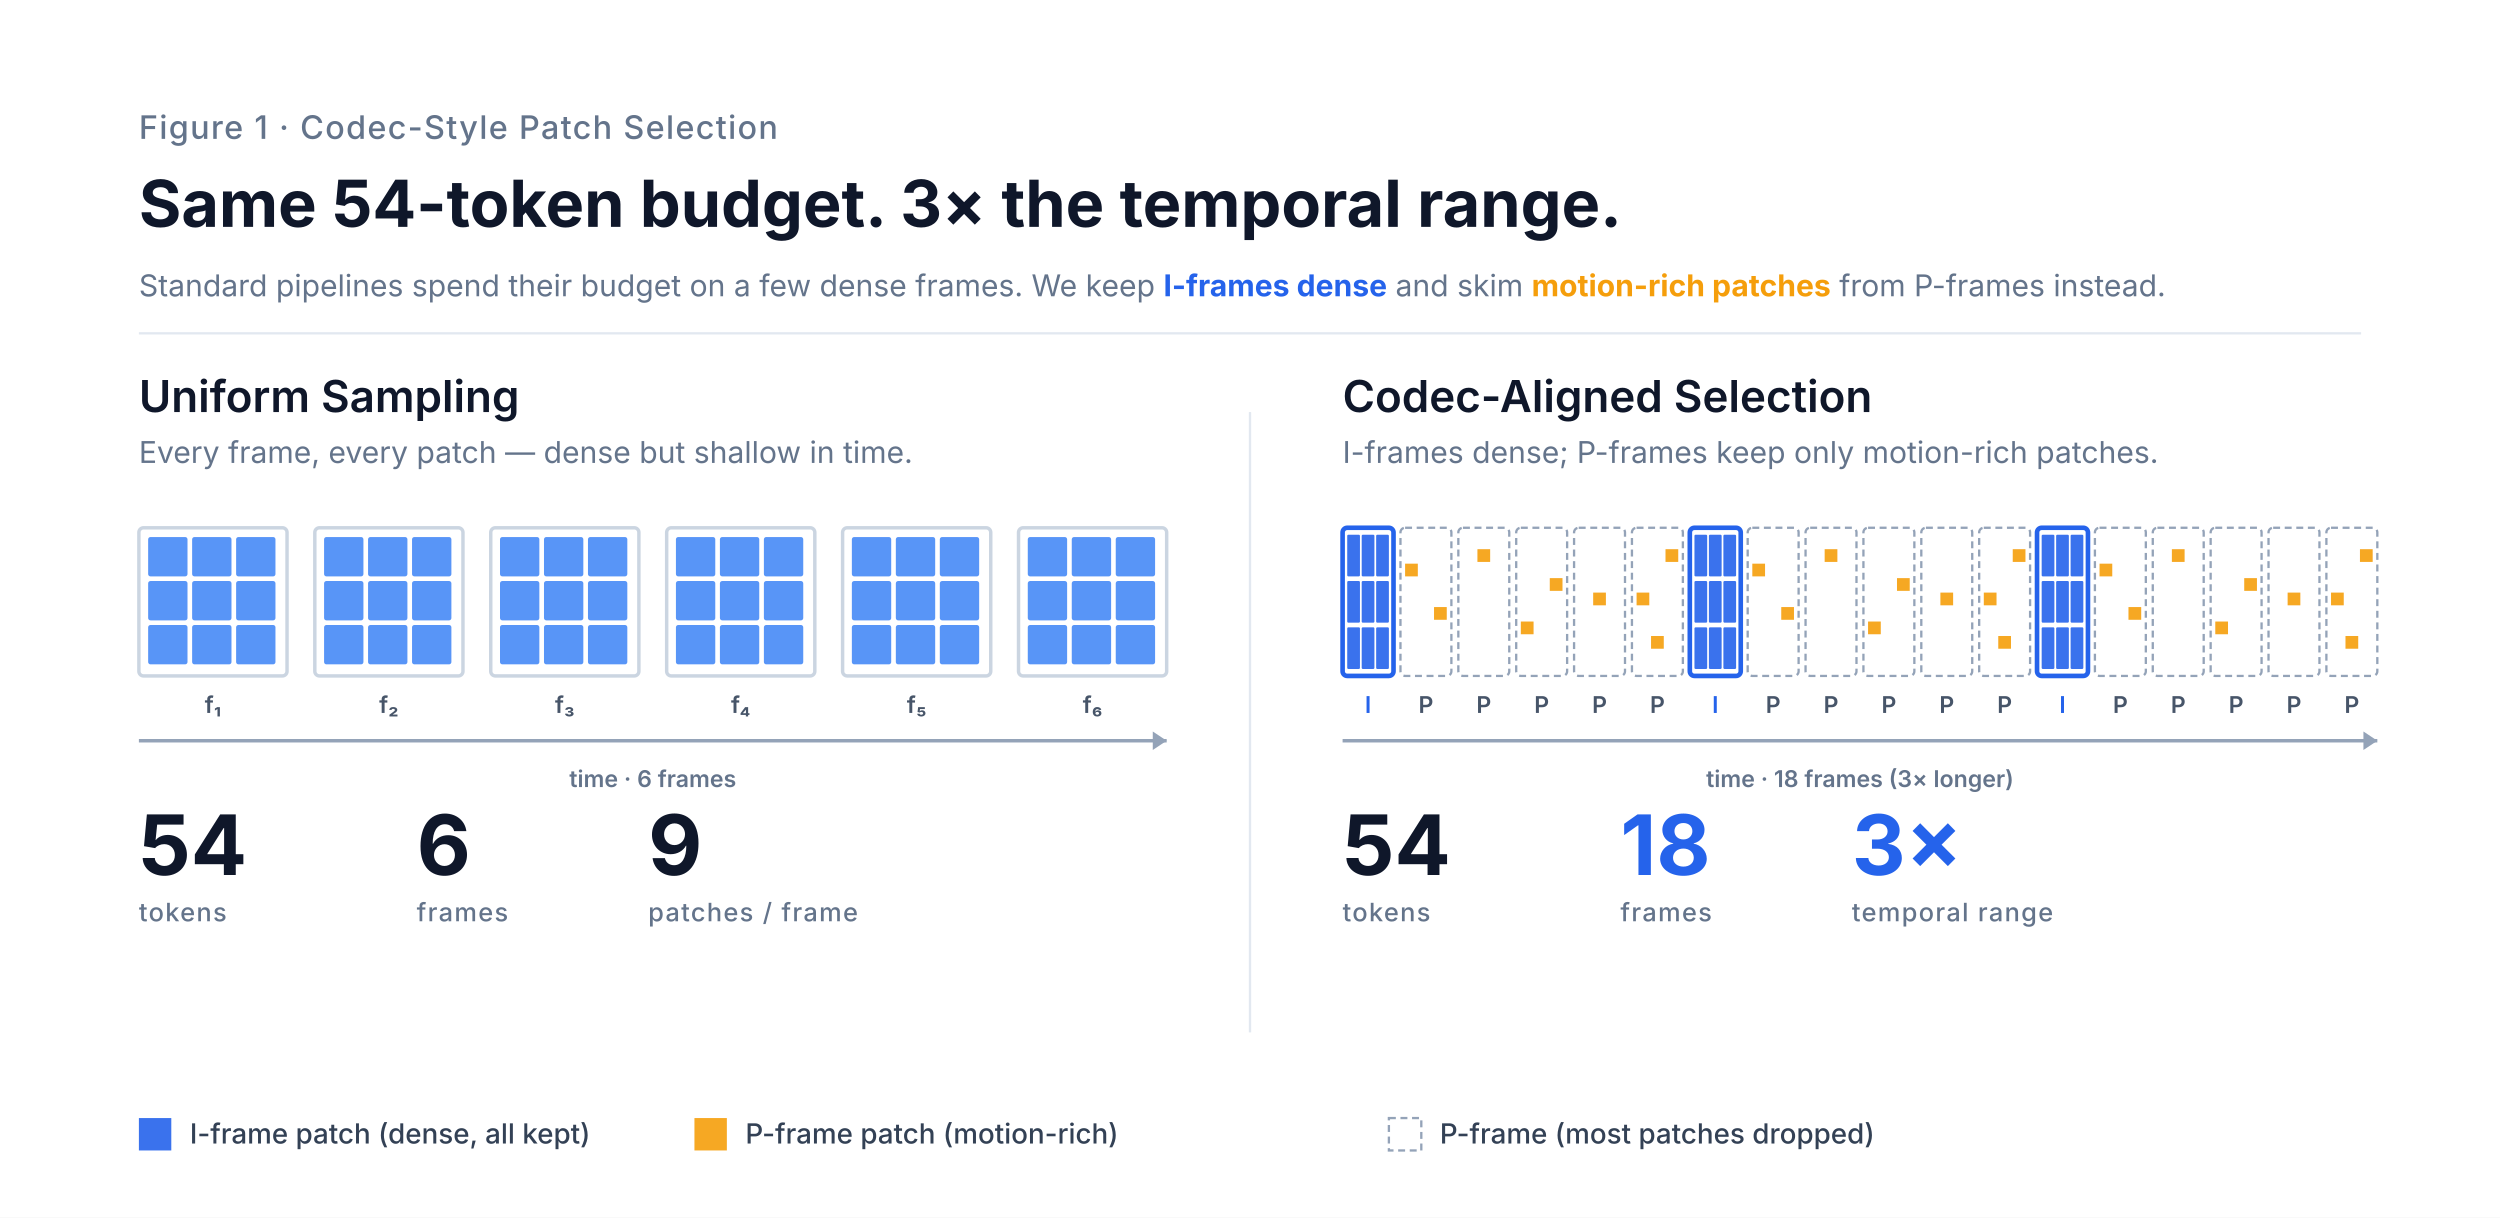
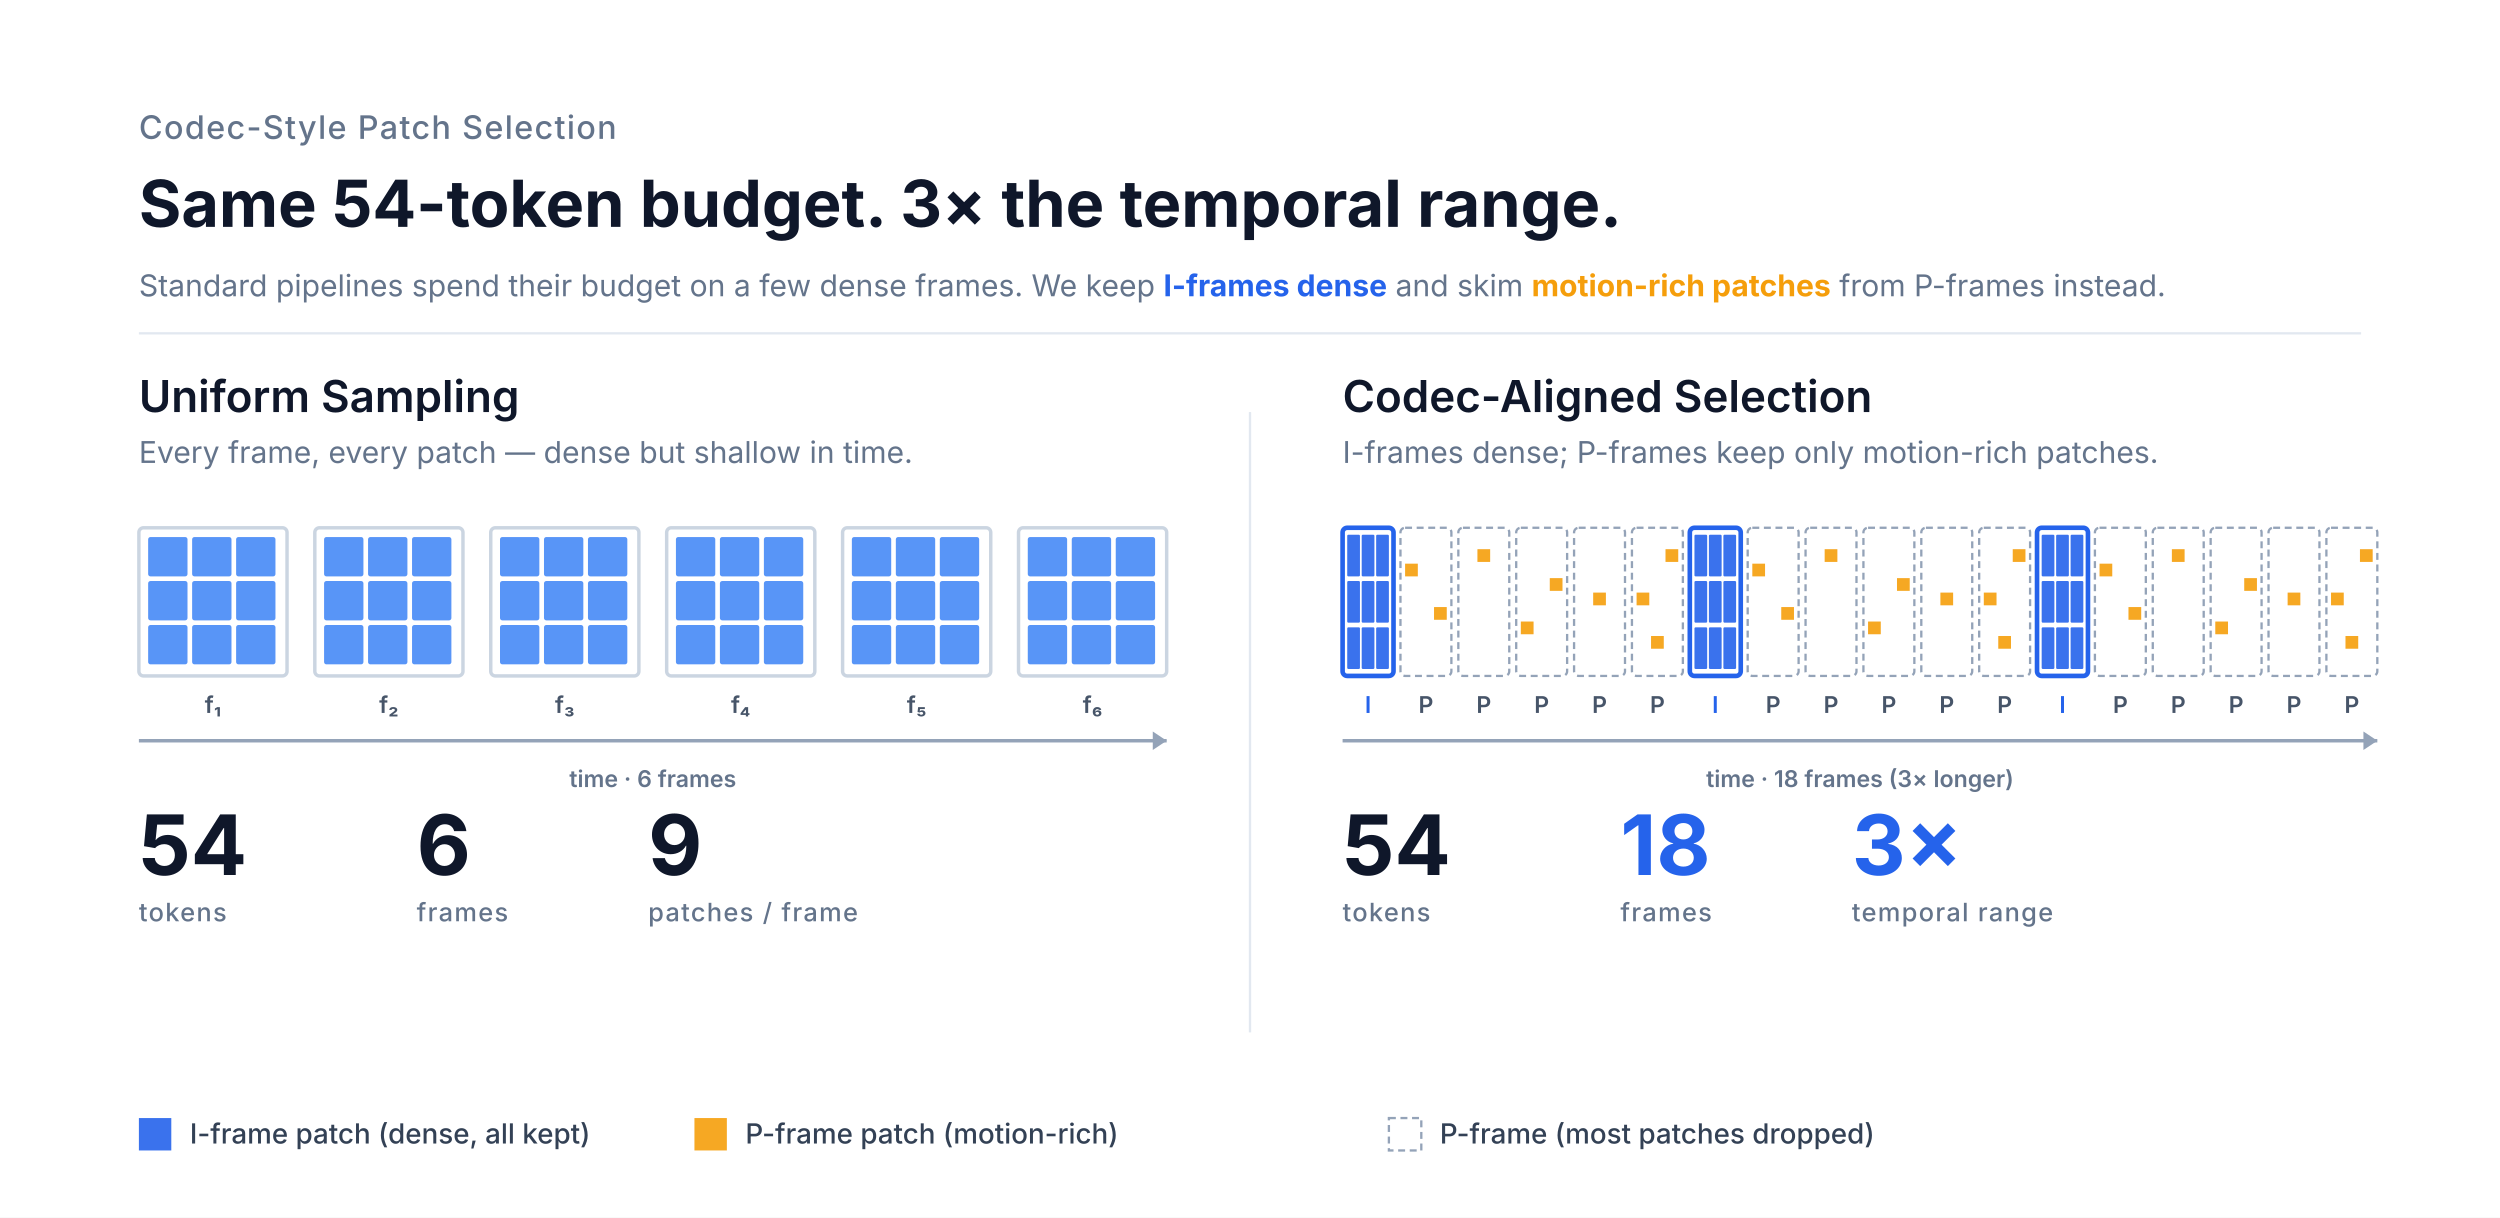
<svg xmlns="http://www.w3.org/2000/svg" viewBox="0 0 1080 526" font-family="-apple-system, BlinkMacSystemFont, 'Inter', 'Segoe UI', sans-serif">
  <defs>
    <style>
.title { font-size: 28px; font-weight: 700; fill: #0f172a; }
      .subtitle { font-size: 14px; font-weight: 500; fill: #64748b; letter-spacing: 0.04em; text-transform: uppercase; }
      .panel-title { font-size: 19px; font-weight: 600; fill: #0f172a; }
      .panel-sub { font-size: 13px; font-weight: 400; fill: #64748b; }
      .stat-num { font-size: 36px; font-weight: 700; fill: #0f172a; }
      .stat-num-accent { font-size: 36px; font-weight: 700; fill: #2563eb; }
      .stat-label { font-size: 11px; font-weight: 500; fill: #64748b; letter-spacing: 0.05em; text-transform: uppercase; }
      .frame-label { font-size: 10px; font-weight: 600; fill: #475569; }
      .legend-text { font-size: 12px; font-weight: 500; fill: #334155; }
      .formula { font-size: 12px; font-weight: 500; fill: #475569; font-family: 'SF Mono', 'Menlo', 'Consolas', monospace; }
      .divider { stroke: #e2e8f0; stroke-width: 1; }
      .frame-border { fill: none; stroke: #cbd5e1; stroke-width: 1.5; }
      .iframe-border { fill: none; stroke: #2563eb; stroke-width: 2; }
      .pframe-border { fill: none; stroke: #94a3b8; stroke-width: 1; stroke-dasharray: 3 2; }

    /* Extracted Inline Colors */
    .fill-ffffff { fill: #ffffff; }
    .fill-2563eb { fill: #2563eb; }
    .fill-f59e0b { fill: #f59e0b; }
    .fill-3b82f6 { fill: #3b82f6; }
    .stroke-94a3b8 { stroke: #94a3b8; }
    .fill-94a3b8 { fill: #94a3b8; }
    .fill-64748b { fill: #64748b; }
  </style>
  </defs>
  <rect width="1080" height="526" class="fill-ffffff" />
-   <text x="60" y="60" class="subtitle">Figure 1 · Codec-Style Patch Selection</text>
+   <text x="60" y="60" class="subtitle">Codec-Style Patch Selection</text>
  <text x="60" y="98" class="title">Same 54-token budget. 3× the temporal range.</text>
  <text x="60" y="128" class="panel-sub">Standard pipelines spend their budget on a few dense frames. We keep <tspan font-weight="700" class="fill-2563eb">I-frames dense</tspan> and skim <tspan font-weight="700" class="fill-f59e0b">motion-rich patches</tspan> from P-frames instead.</text>
  <line x1="60" y1="144" x2="1020" y2="144" class="divider" />
  <g transform="translate(60, 178)">
    <text x="0" y="0" class="panel-title">Uniform Sampling</text>
    <text x="0" y="22" class="panel-sub">Every frame, every patch — dense but shallow in time.</text>
    <g transform="translate(0, 50)">
      <g transform="translate(0,0)">
        <rect width="64" height="64" class="frame-border" rx="2" />
        <g opacity="0.85" class="fill-3b82f6">
          <rect x="4" y="4" width="17" height="17" rx="1" />
          <rect x="23" y="4" width="17" height="17" rx="1" />
          <rect x="42" y="4" width="17" height="17" rx="1" />
          <rect x="4" y="23" width="17" height="17" rx="1" />
          <rect x="23" y="23" width="17" height="17" rx="1" />
          <rect x="42" y="23" width="17" height="17" rx="1" />
          <rect x="4" y="42" width="17" height="17" rx="1" />
          <rect x="23" y="42" width="17" height="17" rx="1" />
          <rect x="42" y="42" width="17" height="17" rx="1" />
        </g>
        <text x="32" y="80" text-anchor="middle" class="frame-label">f₁</text>
      </g>
      <g transform="translate(76,0)">
        <rect width="64" height="64" class="frame-border" rx="2" />
        <g opacity="0.85" class="fill-3b82f6">
          <rect x="4" y="4" width="17" height="17" rx="1" />
          <rect x="23" y="4" width="17" height="17" rx="1" />
          <rect x="42" y="4" width="17" height="17" rx="1" />
          <rect x="4" y="23" width="17" height="17" rx="1" />
          <rect x="23" y="23" width="17" height="17" rx="1" />
          <rect x="42" y="23" width="17" height="17" rx="1" />
          <rect x="4" y="42" width="17" height="17" rx="1" />
          <rect x="23" y="42" width="17" height="17" rx="1" />
          <rect x="42" y="42" width="17" height="17" rx="1" />
        </g>
        <text x="32" y="80" text-anchor="middle" class="frame-label">f₂</text>
      </g>
      <g transform="translate(152,0)">
        <rect width="64" height="64" class="frame-border" rx="2" />
        <g opacity="0.85" class="fill-3b82f6">
          <rect x="4" y="4" width="17" height="17" rx="1" />
          <rect x="23" y="4" width="17" height="17" rx="1" />
          <rect x="42" y="4" width="17" height="17" rx="1" />
          <rect x="4" y="23" width="17" height="17" rx="1" />
          <rect x="23" y="23" width="17" height="17" rx="1" />
          <rect x="42" y="23" width="17" height="17" rx="1" />
          <rect x="4" y="42" width="17" height="17" rx="1" />
          <rect x="23" y="42" width="17" height="17" rx="1" />
          <rect x="42" y="42" width="17" height="17" rx="1" />
        </g>
        <text x="32" y="80" text-anchor="middle" class="frame-label">f₃</text>
      </g>
      <g transform="translate(228,0)">
        <rect width="64" height="64" class="frame-border" rx="2" />
        <g opacity="0.85" class="fill-3b82f6">
          <rect x="4" y="4" width="17" height="17" rx="1" />
          <rect x="23" y="4" width="17" height="17" rx="1" />
          <rect x="42" y="4" width="17" height="17" rx="1" />
          <rect x="4" y="23" width="17" height="17" rx="1" />
          <rect x="23" y="23" width="17" height="17" rx="1" />
          <rect x="42" y="23" width="17" height="17" rx="1" />
          <rect x="4" y="42" width="17" height="17" rx="1" />
          <rect x="23" y="42" width="17" height="17" rx="1" />
          <rect x="42" y="42" width="17" height="17" rx="1" />
        </g>
        <text x="32" y="80" text-anchor="middle" class="frame-label">f₄</text>
      </g>
      <g transform="translate(304,0)">
        <rect width="64" height="64" class="frame-border" rx="2" />
        <g opacity="0.85" class="fill-3b82f6">
          <rect x="4" y="4" width="17" height="17" rx="1" />
          <rect x="23" y="4" width="17" height="17" rx="1" />
          <rect x="42" y="4" width="17" height="17" rx="1" />
          <rect x="4" y="23" width="17" height="17" rx="1" />
          <rect x="23" y="23" width="17" height="17" rx="1" />
          <rect x="42" y="23" width="17" height="17" rx="1" />
          <rect x="4" y="42" width="17" height="17" rx="1" />
          <rect x="23" y="42" width="17" height="17" rx="1" />
          <rect x="42" y="42" width="17" height="17" rx="1" />
        </g>
        <text x="32" y="80" text-anchor="middle" class="frame-label">f₅</text>
      </g>
      <g transform="translate(380,0)">
        <rect width="64" height="64" class="frame-border" rx="2" />
        <g opacity="0.85" class="fill-3b82f6">
          <rect x="4" y="4" width="17" height="17" rx="1" />
          <rect x="23" y="4" width="17" height="17" rx="1" />
          <rect x="42" y="4" width="17" height="17" rx="1" />
          <rect x="4" y="23" width="17" height="17" rx="1" />
          <rect x="23" y="23" width="17" height="17" rx="1" />
          <rect x="42" y="23" width="17" height="17" rx="1" />
          <rect x="4" y="42" width="17" height="17" rx="1" />
          <rect x="23" y="42" width="17" height="17" rx="1" />
          <rect x="42" y="42" width="17" height="17" rx="1" />
        </g>
        <text x="32" y="80" text-anchor="middle" class="frame-label">f₆</text>
      </g>
      <g transform="translate(0, 92)">
        <line x1="0" y1="0" x2="444" y2="0" stroke-width="1.5" class="stroke-94a3b8" />
        <polygon points="444,0 438,-4 438,4" class="fill-94a3b8" />
        <text x="222.0" y="20" text-anchor="middle" class="frame-label fill-64748b">time · 6 frames</text>
      </g>
      <g transform="translate(0, 150)">
        <text x="0" y="0" class="stat-num">54</text>
        <text x="0" y="20" class="stat-label">tokens</text>
        <text x="120" y="0" class="stat-num">6</text>
        <text x="120" y="20" class="stat-label">frames</text>
        <text x="220" y="0" class="stat-num">9</text>
        <text x="220" y="20" class="stat-label">patches / frame</text>
      </g>
    </g>
  </g>
  <line x1="540" y1="178" x2="540" y2="446" class="divider" />
  <g transform="translate(580, 178)">
    <text x="0" y="0" class="panel-title">Codec-Aligned Selection</text>
    <text x="0" y="22" class="panel-sub">I-frames dense; P-frames keep only motion-rich patches.</text>
    <g transform="translate(0, 50)">
      <g transform="translate(0,0)">
        <rect width="22" height="64" class="iframe-border" rx="2" />
        <g opacity="0.9" class="fill-2563eb">
          <rect x="2" y="3" width="5.5" height="18" rx="0.5" />
          <rect x="8.25" y="3" width="5.5" height="18" rx="0.5" />
          <rect x="14.5" y="3" width="5.5" height="18" rx="0.5" />
          <rect x="2" y="23" width="5.5" height="18" rx="0.5" />
          <rect x="8.25" y="23" width="5.5" height="18" rx="0.5" />
          <rect x="14.5" y="23" width="5.5" height="18" rx="0.5" />
          <rect x="2" y="43" width="5.5" height="18" rx="0.5" />
          <rect x="8.25" y="43" width="5.5" height="18" rx="0.5" />
          <rect x="14.5" y="43" width="5.5" height="18" rx="0.5" />
        </g>
        <text x="11" y="80" text-anchor="middle" class="frame-label fill-2563eb" font-weight="700">I</text>
      </g>
      <g transform="translate(25,0)">
        <rect width="22" height="64" class="pframe-border" rx="2" />
        <rect x="2" y="15.5" width="5.5" height="5.5" opacity="0.9" class="fill-f59e0b" />
        <rect x="14.5" y="34.25" width="5.5" height="5.5" opacity="0.9" class="fill-f59e0b" />
        <text x="11" y="80" text-anchor="middle" class="frame-label">P</text>
      </g>
      <g transform="translate(50,0)">
        <rect width="22" height="64" class="pframe-border" rx="2" />
        <rect x="8.25" y="9.25" width="5.5" height="5.5" opacity="0.9" class="fill-f59e0b" />
        <text x="11" y="80" text-anchor="middle" class="frame-label">P</text>
      </g>
      <g transform="translate(75,0)">
        <rect width="22" height="64" class="pframe-border" rx="2" />
        <rect x="14.5" y="21.75" width="5.5" height="5.5" opacity="0.9" class="fill-f59e0b" />
        <rect x="2" y="40.5" width="5.5" height="5.5" opacity="0.9" class="fill-f59e0b" />
        <text x="11" y="80" text-anchor="middle" class="frame-label">P</text>
      </g>
      <g transform="translate(100,0)">
        <rect width="22" height="64" class="pframe-border" rx="2" />
        <rect x="8.25" y="28" width="5.5" height="5.5" opacity="0.9" class="fill-f59e0b" />
        <text x="11" y="80" text-anchor="middle" class="frame-label">P</text>
      </g>
      <g transform="translate(125,0)">
        <rect width="22" height="64" class="pframe-border" rx="2" />
        <rect x="2" y="28" width="5.5" height="5.5" opacity="0.9" class="fill-f59e0b" />
        <rect x="14.5" y="9.25" width="5.5" height="5.5" opacity="0.9" class="fill-f59e0b" />
        <rect x="8.25" y="46.75" width="5.5" height="5.5" opacity="0.9" class="fill-f59e0b" />
        <text x="11" y="80" text-anchor="middle" class="frame-label">P</text>
      </g>
      <g transform="translate(150,0)">
        <rect width="22" height="64" class="iframe-border" rx="2" />
        <g opacity="0.9" class="fill-2563eb">
          <rect x="2" y="3" width="5.5" height="18" rx="0.5" />
          <rect x="8.25" y="3" width="5.5" height="18" rx="0.5" />
          <rect x="14.5" y="3" width="5.5" height="18" rx="0.5" />
          <rect x="2" y="23" width="5.5" height="18" rx="0.5" />
          <rect x="8.25" y="23" width="5.5" height="18" rx="0.5" />
          <rect x="14.5" y="23" width="5.5" height="18" rx="0.5" />
          <rect x="2" y="43" width="5.5" height="18" rx="0.5" />
          <rect x="8.25" y="43" width="5.5" height="18" rx="0.5" />
          <rect x="14.5" y="43" width="5.5" height="18" rx="0.5" />
        </g>
        <text x="11" y="80" text-anchor="middle" class="frame-label fill-2563eb" font-weight="700">I</text>
      </g>
      <g transform="translate(175,0)">
        <rect width="22" height="64" class="pframe-border" rx="2" />
        <rect x="2" y="15.5" width="5.5" height="5.5" opacity="0.9" class="fill-f59e0b" />
        <rect x="14.5" y="34.25" width="5.5" height="5.5" opacity="0.9" class="fill-f59e0b" />
        <text x="11" y="80" text-anchor="middle" class="frame-label">P</text>
      </g>
      <g transform="translate(200,0)">
        <rect width="22" height="64" class="pframe-border" rx="2" />
        <rect x="8.25" y="9.25" width="5.5" height="5.5" opacity="0.9" class="fill-f59e0b" />
        <text x="11" y="80" text-anchor="middle" class="frame-label">P</text>
      </g>
      <g transform="translate(225,0)">
        <rect width="22" height="64" class="pframe-border" rx="2" />
        <rect x="14.5" y="21.75" width="5.5" height="5.5" opacity="0.9" class="fill-f59e0b" />
        <rect x="2" y="40.5" width="5.5" height="5.5" opacity="0.9" class="fill-f59e0b" />
        <text x="11" y="80" text-anchor="middle" class="frame-label">P</text>
      </g>
      <g transform="translate(250,0)">
        <rect width="22" height="64" class="pframe-border" rx="2" />
        <rect x="8.25" y="28" width="5.5" height="5.5" opacity="0.9" class="fill-f59e0b" />
        <text x="11" y="80" text-anchor="middle" class="frame-label">P</text>
      </g>
      <g transform="translate(275,0)">
        <rect width="22" height="64" class="pframe-border" rx="2" />
        <rect x="2" y="28" width="5.5" height="5.5" opacity="0.9" class="fill-f59e0b" />
        <rect x="14.5" y="9.25" width="5.5" height="5.5" opacity="0.9" class="fill-f59e0b" />
        <rect x="8.25" y="46.75" width="5.5" height="5.5" opacity="0.9" class="fill-f59e0b" />
        <text x="11" y="80" text-anchor="middle" class="frame-label">P</text>
      </g>
      <g transform="translate(300,0)">
        <rect width="22" height="64" class="iframe-border" rx="2" />
        <g opacity="0.9" class="fill-2563eb">
          <rect x="2" y="3" width="5.5" height="18" rx="0.5" />
          <rect x="8.25" y="3" width="5.5" height="18" rx="0.5" />
          <rect x="14.5" y="3" width="5.5" height="18" rx="0.5" />
          <rect x="2" y="23" width="5.5" height="18" rx="0.5" />
          <rect x="8.25" y="23" width="5.5" height="18" rx="0.5" />
          <rect x="14.5" y="23" width="5.5" height="18" rx="0.5" />
          <rect x="2" y="43" width="5.5" height="18" rx="0.5" />
          <rect x="8.25" y="43" width="5.5" height="18" rx="0.5" />
          <rect x="14.5" y="43" width="5.5" height="18" rx="0.5" />
        </g>
        <text x="11" y="80" text-anchor="middle" class="frame-label fill-2563eb" font-weight="700">I</text>
      </g>
      <g transform="translate(325,0)">
        <rect width="22" height="64" class="pframe-border" rx="2" />
        <rect x="2" y="15.5" width="5.5" height="5.5" opacity="0.9" class="fill-f59e0b" />
        <rect x="14.5" y="34.25" width="5.5" height="5.5" opacity="0.9" class="fill-f59e0b" />
        <text x="11" y="80" text-anchor="middle" class="frame-label">P</text>
      </g>
      <g transform="translate(350,0)">
        <rect width="22" height="64" class="pframe-border" rx="2" />
        <rect x="8.25" y="9.25" width="5.5" height="5.5" opacity="0.9" class="fill-f59e0b" />
        <text x="11" y="80" text-anchor="middle" class="frame-label">P</text>
      </g>
      <g transform="translate(375,0)">
        <rect width="22" height="64" class="pframe-border" rx="2" />
        <rect x="14.5" y="21.75" width="5.5" height="5.5" opacity="0.9" class="fill-f59e0b" />
        <rect x="2" y="40.5" width="5.5" height="5.5" opacity="0.9" class="fill-f59e0b" />
        <text x="11" y="80" text-anchor="middle" class="frame-label">P</text>
      </g>
      <g transform="translate(400,0)">
        <rect width="22" height="64" class="pframe-border" rx="2" />
        <rect x="8.25" y="28" width="5.5" height="5.5" opacity="0.9" class="fill-f59e0b" />
        <text x="11" y="80" text-anchor="middle" class="frame-label">P</text>
      </g>
      <g transform="translate(425,0)">
        <rect width="22" height="64" class="pframe-border" rx="2" />
        <rect x="2" y="28" width="5.5" height="5.5" opacity="0.9" class="fill-f59e0b" />
        <rect x="14.5" y="9.25" width="5.5" height="5.5" opacity="0.9" class="fill-f59e0b" />
        <rect x="8.25" y="46.75" width="5.5" height="5.5" opacity="0.9" class="fill-f59e0b" />
        <text x="11" y="80" text-anchor="middle" class="frame-label">P</text>
      </g>
      <g transform="translate(0, 92)">
        <line x1="0" y1="0" x2="447" y2="0" stroke-width="1.5" class="stroke-94a3b8" />
        <polygon points="447,0 441,-4 441,4" class="fill-94a3b8" />
        <text x="223.5" y="20" text-anchor="middle" class="frame-label fill-64748b">time · 18 frames (3× longer)</text>
      </g>
      <g transform="translate(0, 150)">
        <text x="0" y="0" class="stat-num">54</text>
        <text x="0" y="20" class="stat-label">tokens</text>
        <text x="120" y="0" class="stat-num-accent">18</text>
        <text x="120" y="20" class="stat-label">frames</text>
        <text x="220" y="0" class="stat-num-accent">3×</text>
        <text x="220" y="20" class="stat-label">temporal range</text>
      </g>
    </g>
  </g>
  <g transform="translate(60, 494)">
    <rect x="0" y="-11" width="14" height="14" opacity="0.9" class="fill-2563eb" />
    <text x="22" y="0" class="legend-text">I-frame patch (dense, all kept)</text>
    <rect x="240" y="-11" width="14" height="14" opacity="0.9" class="fill-f59e0b" />
    <text x="262" y="0" class="legend-text">P-frame patch (motion-rich)</text>
    <rect x="540" y="-11" width="14" height="14" fill="none" stroke-width="1" stroke-dasharray="3 2" class="stroke-94a3b8" />
    <text x="562" y="0" class="legend-text">P-frame (most patches dropped)</text>
  </g>
</svg>
